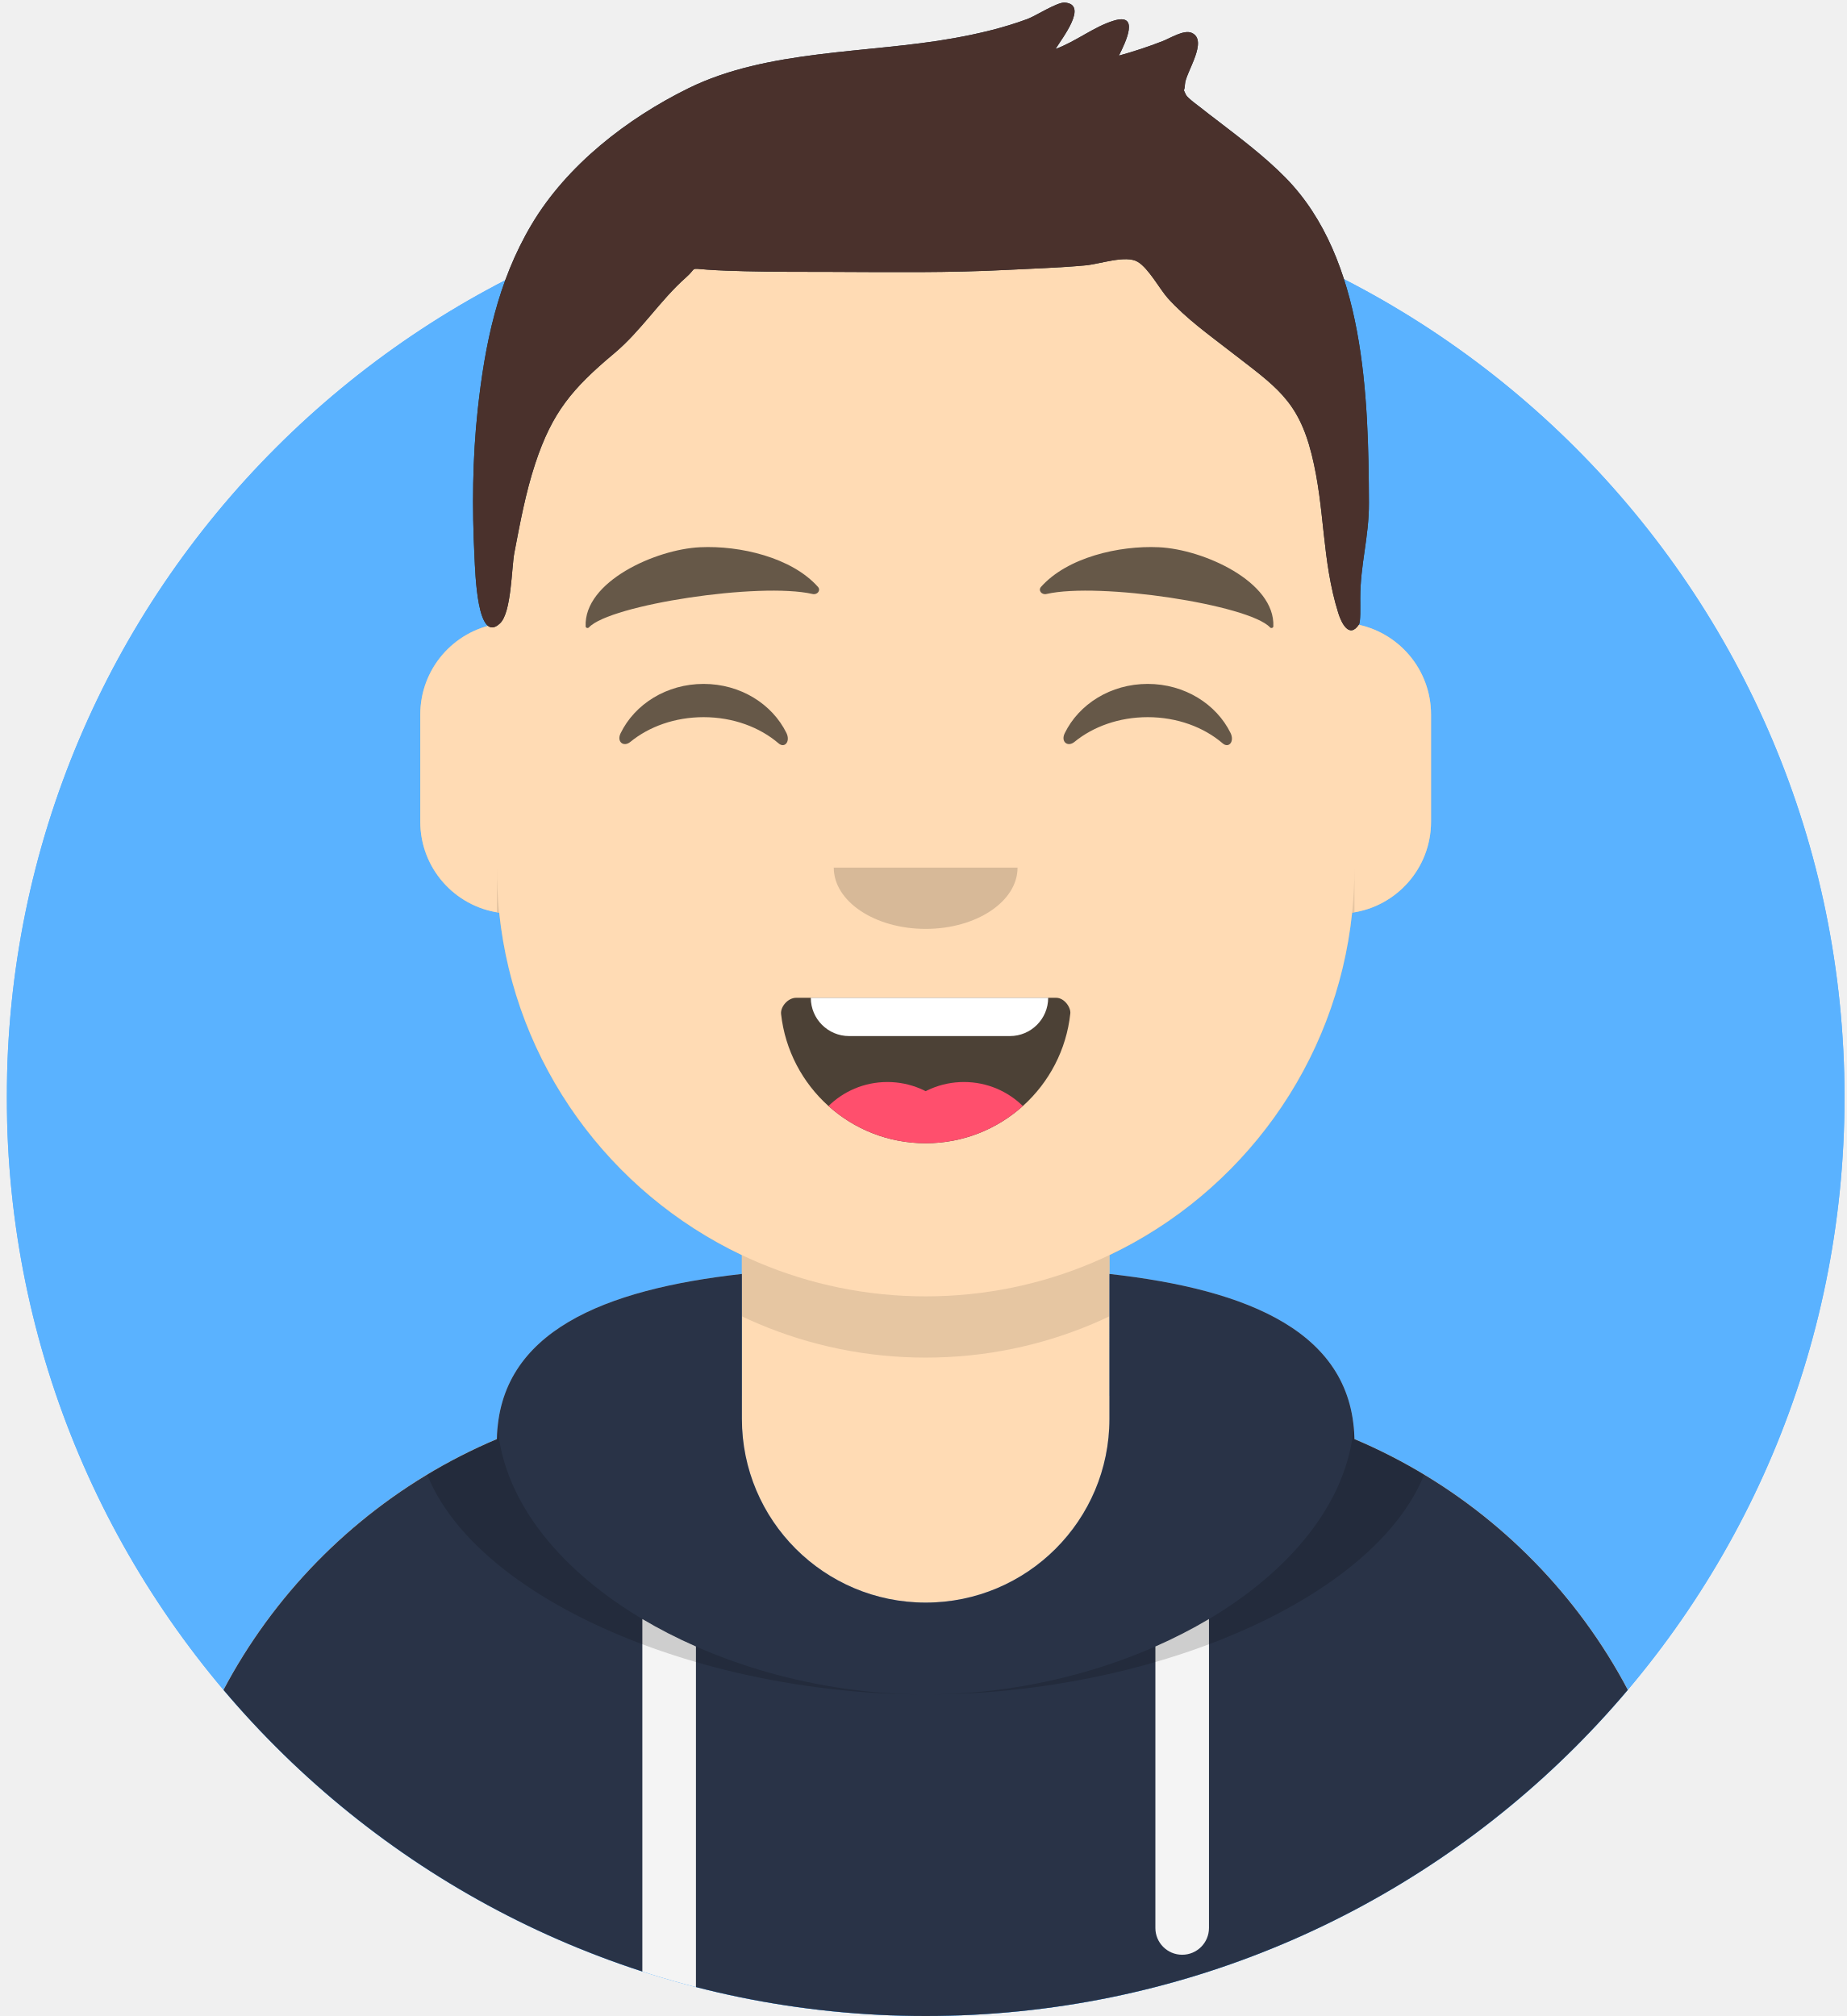
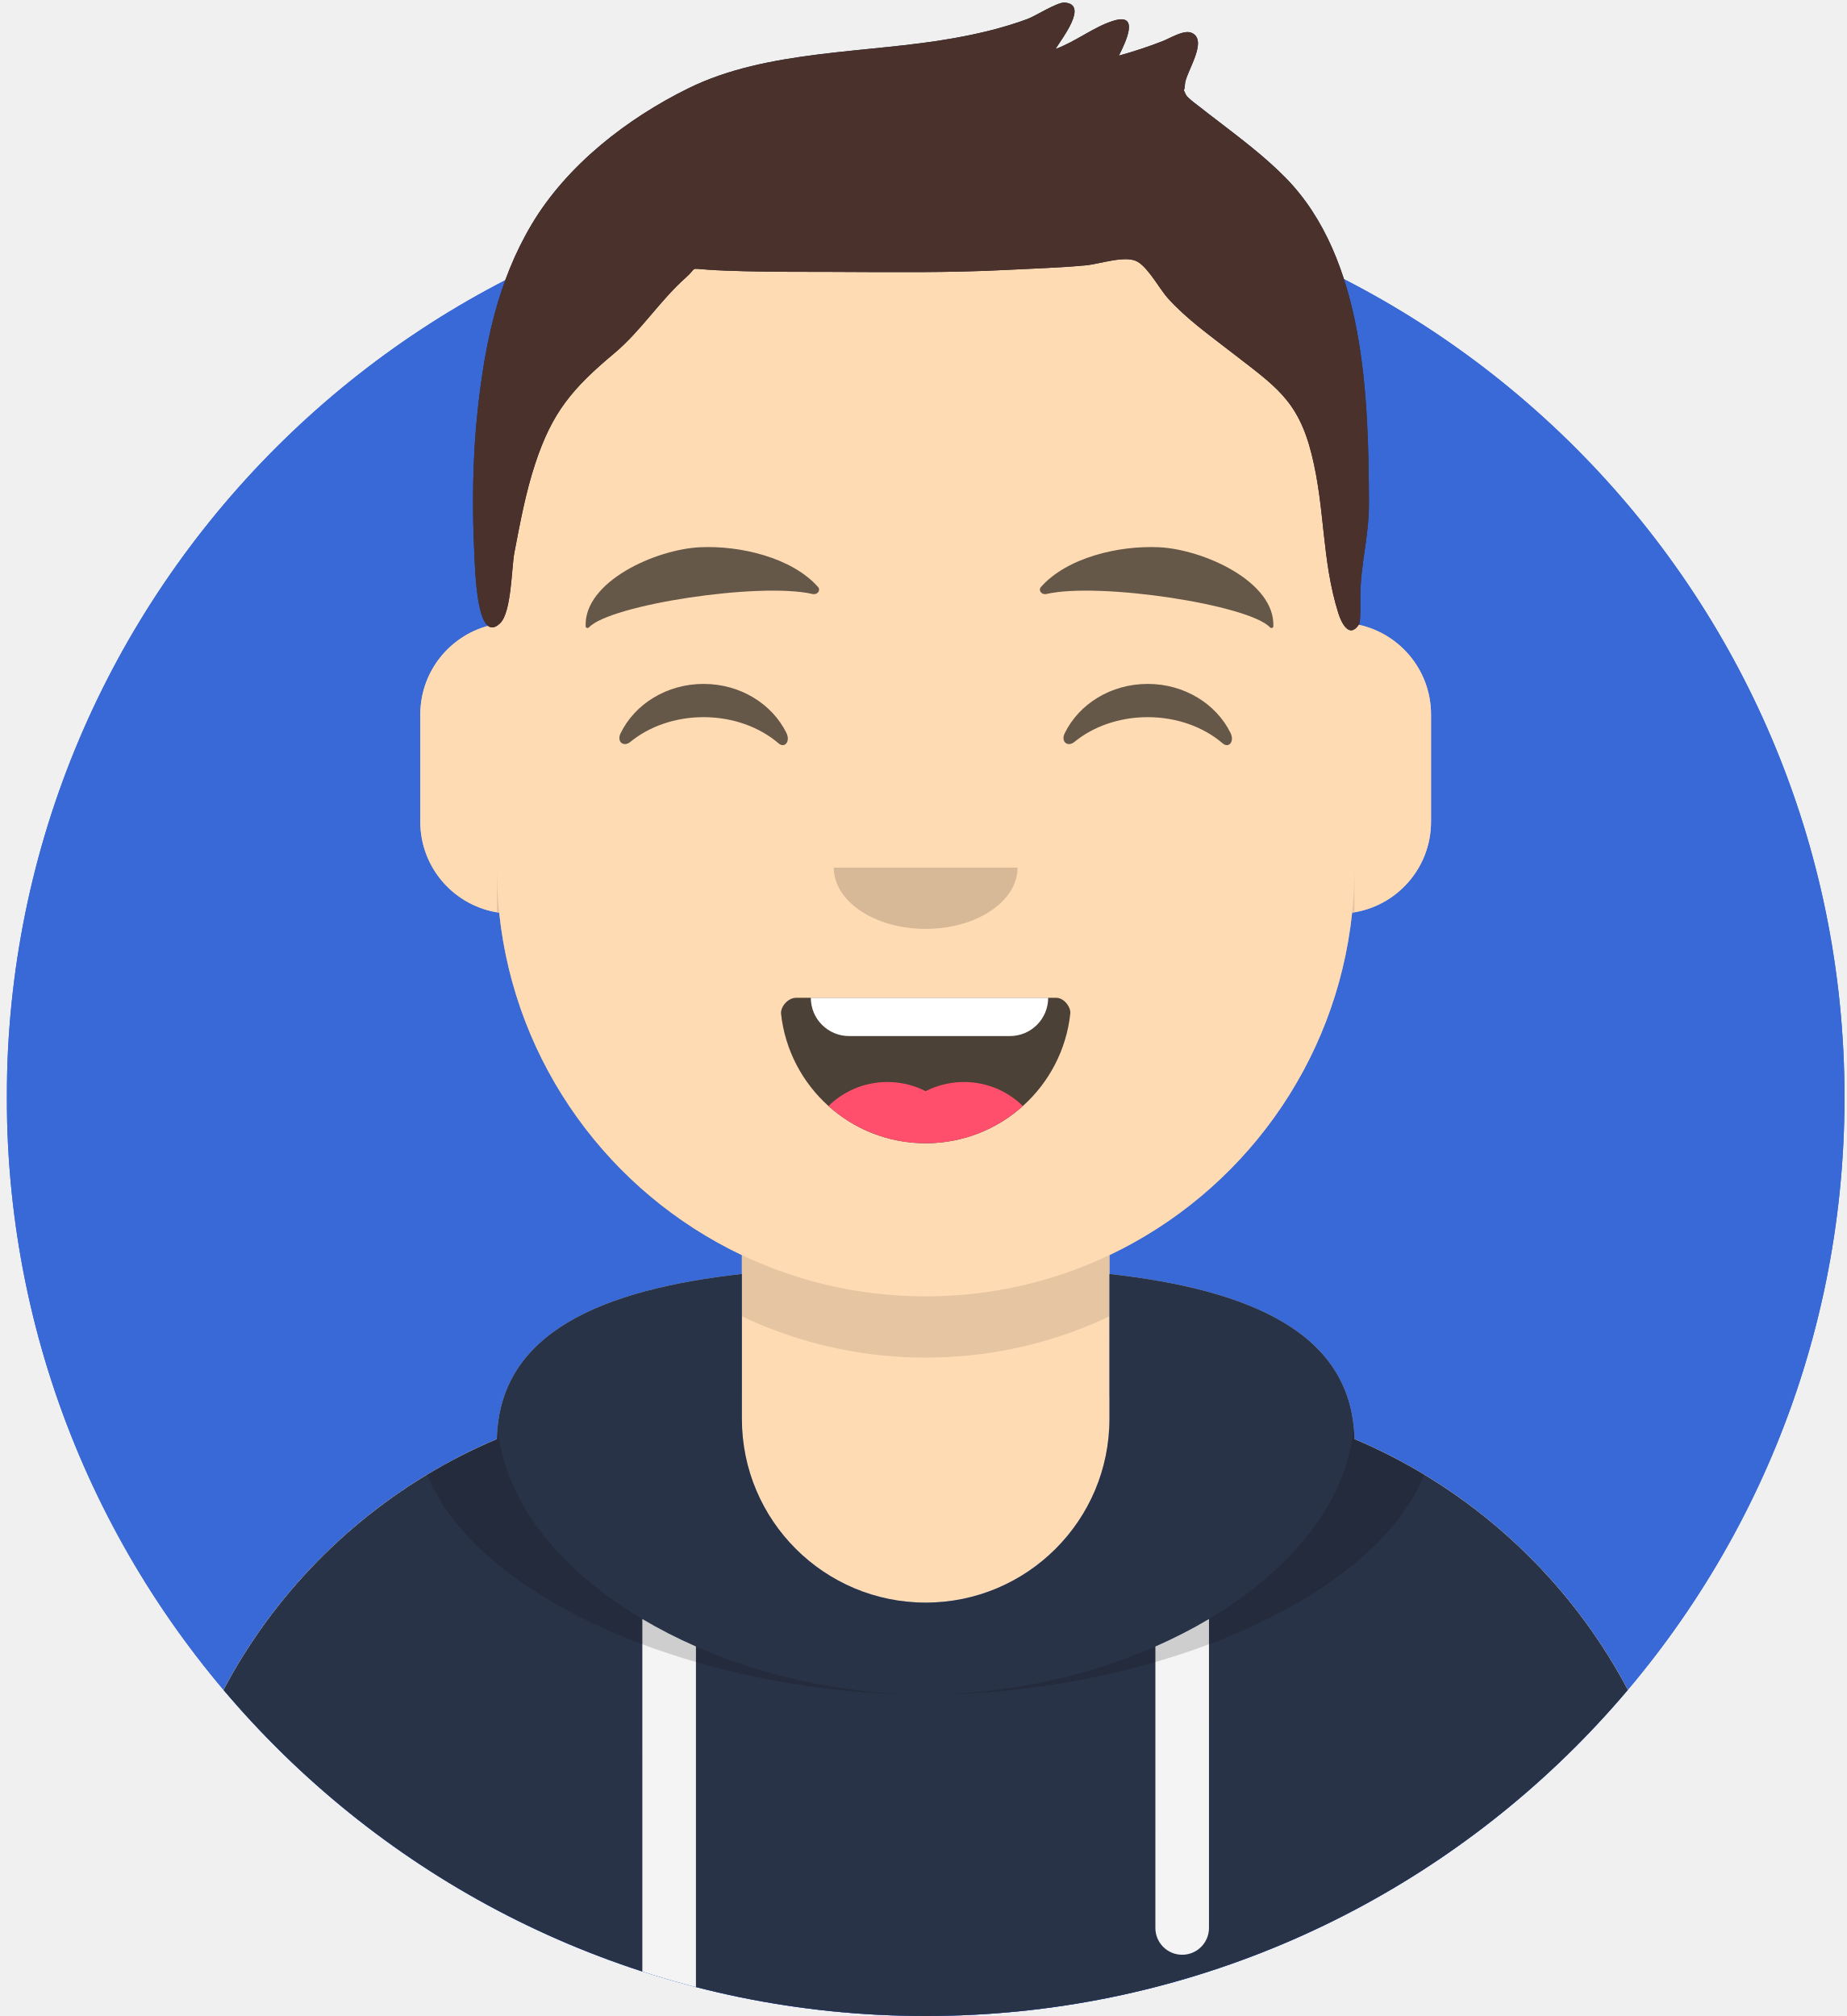
<svg xmlns="http://www.w3.org/2000/svg" xmlns:xlink="http://www.w3.org/1999/xlink" width="217px" height="237px" viewBox="0 0 217 237" version="1.1">
  <defs>
    <circle id="path-1" cx="108" cy="108" r="108" />
    <path d="M-3.19744231e-14,144 L-3.19744231e-14,-1.42108547e-14 L237.6,-1.42108547e-14 L237.6,144 L226.8,144 C226.8,203.647 178.447,252 118.8,252 C59.153,252 10.8,203.647 10.8,144 L10.8,144 L-3.19744231e-14,144 Z" id="path-3" />
    <path d="M90,0 C117.835,-5.11323436e-15 140.4,22.565 140.4,50.4 L140.401,55.949 C145.508,56.807 149.4,61.249 149.4,66.6 L149.4,79.2 C149.4,84.647 145.367,89.152 140.125,89.893 C138.265,107.718 127.114,122.78 111.601,130.149 L111.6,146.7 L115.2,146.7 C150.988,146.7 180,175.712 180,211.5 L180,219.6 L0,219.6 L0,211.5 C-4.38277231e-15,175.712 29.012,146.7 64.8,146.7 L68.4,146.7 L68.4,130.15 C52.886,122.78 41.735,107.718 39.875,89.893 C34.633,89.152 30.6,84.647 30.6,79.2 L30.6,66.6 C30.6,61.249 34.492,56.806 39.6,55.949 L39.6,50.4 C39.6,22.565 62.165,5.11323436e-15 90,0 Z" id="path-5" />
    <path d="M140.401,11.764 C156.691,13.587 169.2,18.597 169.2,31.569 L169.194,31.18 C192.467,41.01 208.8,64.047 208.8,90.9 L208.8,99 L28.8,99 L28.8,90.9 C28.8,64.047 45.133,41.01 68.406,31.18 C68.653,18.496 81.073,13.568 97.2,11.764 L97.2,28.8 C97.2,40.729 106.871,50.4 118.8,50.4 C130.729,50.4 140.4,40.729 140.4,28.8 L140.4,28.8 Z" id="path-7" />
    <path d="M31.606,13.615 C32.558,22.158 39.803,28.8 48.6,28.8 C57.424,28.8 64.687,22.117 65.603,13.536 C65.676,12.845 64.905,11.7 63.938,11.7 C50.534,11.7 40.264,11.7 33.378,11.7 C32.406,11.7 31.511,12.761 31.606,13.615 Z" id="path-9" />
    <rect id="path-11" x="0" y="0" width="237.6" height="252" />
    <path d="M118.135,20.928 C115.651,18.39 112.767,16.236 109.962,14.076 C109.343,13.6 108.715,13.135 108.109,12.641 C107.972,12.528 106.563,11.519 106.394,11.148 C105.988,10.254 106.224,10.95 106.28,9.884 C106.35,8.535 109.1,4.727 107.048,3.854 C106.146,3.47 104.536,4.492 103.67,4.83 C101.977,5.49 100.263,6.054 98.512,6.54 C99.351,4.869 100.95,1.524 97.944,2.419 C95.603,3.116 93.421,4.91 91.068,5.753 C91.847,4.477 94.96,0.523 92.147,0.302 C91.271,0.233 88.724,1.875 87.782,2.226 C84.959,3.275 82.075,3.953 79.111,4.487 C69.033,6.304 57.248,5.786 47.923,10.374 C40.735,13.911 33.636,19.4 29.484,26.389 C25.481,33.125 23.984,40.498 23.146,48.217 C22.532,53.882 22.482,59.738 22.769,65.424 C22.863,67.287 23.073,75.874 25.779,73.273 C27.127,71.978 27.117,66.745 27.457,64.974 C28.133,61.451 28.783,57.911 29.91,54.5 C31.895,48.49 34.238,45.687 39.184,41.547 C42.359,38.89 44.588,35.3 47.625,32.62 C48.99,31.416 47.949,31.542 50.143,31.7 C51.616,31.806 53.097,31.846 54.574,31.885 C57.99,31.974 61.412,31.951 64.829,31.963 C71.711,31.988 78.561,32.085 85.437,31.725 C88.492,31.565 91.556,31.478 94.603,31.195 C96.306,31.038 99.326,29.947 100.728,30.78 C102.01,31.543 103.342,34.034 104.263,35.054 C106.438,37.464 109.032,39.305 111.576,41.282 C116.881,45.403 119.559,46.98 121.17,53.421 C122.775,59.838 122.325,65.791 124.312,72.106 C124.662,73.217 125.586,75.13 126.726,73.415 C126.937,73.096 126.883,71.345 126.883,70.337 C126.883,66.27 127.913,63.218 127.9,59.123 C127.849,46.674 127.447,30.442 118.135,20.928 Z" id="path-13" />
  </defs>
  <g id="Website" stroke="none" stroke-width="1" fill="none" fill-rule="evenodd">
    <g id="mf-avatar" transform="translate(-10, -15)">
      <g id="Circle" transform="translate(10.8, 36)">
        <mask id="mask-2" fill="white">
          <use xlink:href="#path-1" />
        </mask>
-         <use id="Circle-Background" fill="#5ab2ff" xlink:href="#path-1" />
-         <g id="🖍-Circle-Color" mask="url(#mask-2)" fill="#5ab2ff">
+         <use id="Circle-Background" fill="#3969d7" xlink:href="#path-1" />
+         <g id="🖍-Circle-Color" mask="url(#mask-2)" fill="#3969d7">
          <rect id="🖍Color" x="0" y="0" width="216.445" height="216" />
        </g>
      </g>
      <mask id="mask-4" fill="white">
        <use xlink:href="#path-3" />
      </mask>
      <g id="Mask" />
      <g id="Avataaar" mask="url(#mask-4)">
        <g id="Body" transform="translate(28.8, 32.4)">
          <mask id="mask-6" fill="white">
            <use xlink:href="#path-5" />
          </mask>
          <use fill="#D0C6AC" xlink:href="#path-5" />
          <g id="Skin/👶🏻-05-Pale" mask="url(#mask-6)" fill="#FFDBB4">
            <g transform="translate(-28.8, 0)" id="Color">
              <rect x="0" y="0" width="238.384" height="220.355" />
            </g>
          </g>
          <path d="M39.6,84.6 C39.6,112.435 62.165,135 90,135 C117.835,135 140.4,112.435 140.4,84.6 L140.4,84.6 L140.4,91.8 C140.4,119.635 117.835,142.2 90,142.2 C62.165,142.2 39.6,119.635 39.6,91.8 Z" id="Neck-Shadow" fill-opacity="0.1" fill="#000000" mask="url(#mask-6)" />
        </g>
        <g id="Clothing/Hoodie" transform="translate(0, 153)">
          <mask id="mask-8" fill="white">
            <use xlink:href="#path-7" />
          </mask>
          <use id="Hoodie" fill="#B7C1DB" fill-rule="evenodd" xlink:href="#path-7" />
          <g id="Color/Palette/Slate" mask="url(#mask-8)" fill="#293347" fill-rule="evenodd">
            <rect id="🖍Color" x="0" y="0" width="238.491" height="99" />
          </g>
          <path d="M91.8,55.565 L91.8,99 L85.5,99 L85.499,52.335 C87.483,53.514 89.592,54.594 91.8,55.565 Z M152.101,52.334 L152.1,88.65 C152.1,90.39 150.69,91.8 148.95,91.8 C147.21,91.8 145.8,90.39 145.8,88.65 L145.801,55.565 C148.009,54.594 150.118,53.513 152.101,52.334 Z" id="Straps" fill="#F4F4F4" fill-rule="evenodd" mask="url(#mask-8)" />
          <path d="M155.733,11.451 C169.28,14.013 178.65,19.118 178.65,29.077 C178.65,46.818 148.916,61.2 118.8,61.2 C88.684,61.2 58.95,46.818 58.95,29.077 C58.95,19.118 68.32,14.013 81.867,11.451 C73.689,14.466 68.4,19.534 68.4,27.969 C68.4,46.322 93.439,61.2 118.8,61.2 C144.161,61.2 169.2,46.322 169.2,27.969 C169.2,19.71 164.13,14.679 156.241,11.642 Z" id="Shadow" fill-opacity="0.16" fill="#000000" fill-rule="evenodd" mask="url(#mask-8)" />
        </g>
        <g id="Face" transform="translate(68.4, 73.8)">
          <g id="Mouth/Smile" transform="translate(1.8, 46.8)">
            <mask id="mask-10" fill="white">
              <use xlink:href="#path-9" />
            </mask>
            <use id="Mouth" fill-opacity="0.7" fill="#000000" fill-rule="evenodd" xlink:href="#path-9" />
            <path d="M39.6,1.8 L58.5,1.8 C60.985,1.8 63,3.815 63,6.3 L63,11.7 C63,14.185 60.985,16.2 58.5,16.2 L39.6,16.2 C37.115,16.2 35.1,14.185 35.1,11.7 L35.1,6.3 C35.1,3.815 37.115,1.8 39.6,1.8 Z" id="Teeth" fill="#FFFFFF" fill-rule="evenodd" mask="url(#mask-10)" />
            <g id="Tongue" stroke-width="1" fill-rule="evenodd" mask="url(#mask-10)" fill="#FF4F6D">
              <g transform="translate(34.2, 21.6)">
                <circle cx="9.9" cy="9.9" r="9.9" />
                <circle cx="18.9" cy="9.9" r="9.9" />
              </g>
            </g>
          </g>
          <g id="Nose/Default" transform="translate(25.2, 36)" fill="#000000" fill-opacity="0.16">
            <path d="M14.4,7.2 C14.4,11.176 19.235,14.4 25.2,14.4 L25.2,14.4 C31.165,14.4 36,11.176 36,7.2" id="Nose" />
          </g>
          <g id="Eyes/Happy-😁" transform="translate(0, 7.2)" fill="#000000" fill-opacity="0.6">
            <path d="M14.544,20.203 C16.206,16.784 19.948,14.4 24.298,14.4 C28.632,14.4 32.363,16.767 34.034,20.166 C34.53,21.176 33.824,22.003 33.112,21.39 C30.906,19.494 27.773,18.309 24.298,18.309 C20.931,18.309 17.886,19.421 15.694,21.214 C14.892,21.87 14.058,21.203 14.544,20.203 Z" id="Squint" />
            <path d="M66.744,20.203 C68.406,16.784 72.148,14.4 76.498,14.4 C80.832,14.4 84.563,16.767 86.234,20.166 C86.73,21.176 86.024,22.003 85.312,21.39 C83.106,19.494 79.973,18.309 76.498,18.309 C73.131,18.309 70.086,19.421 67.894,21.214 C67.092,21.87 66.258,21.203 66.744,20.203 Z" id="Squint" />
          </g>
          <g id="Eyebrow/Natural/Default-Natural" fill="#000000" fill-opacity="0.6">
            <path d="M23.435,5.589 C18.25,6.285 10.164,10.805 10.84,16.036 C10.862,16.207 11.121,16.261 11.233,16.118 C13.471,13.248 30.774,9.033 37.075,9.913 C37.652,9.994 38.032,9.399 37.639,9.027 C34.269,5.845 28.08,4.961 23.435,5.589" id="Eyebrow" transform="translate(24.3, 10.8) rotate(5) translate(-24.3, -10.8) " />
            <path d="M76.535,5.589 C71.35,6.285 63.264,10.805 63.94,16.036 C63.962,16.207 64.221,16.261 64.333,16.118 C66.571,13.248 83.874,9.033 90.175,9.913 C90.752,9.994 91.132,9.399 90.739,9.027 C87.369,5.845 81.18,4.961 76.535,5.589" id="Eyebrow" transform="translate(77.4, 10.8) scale(-1, 1) rotate(5) translate(-77.4, -10.8) " />
          </g>
        </g>
        <g id="Top">
          <mask id="mask-12" fill="white">
            <use xlink:href="#path-11" />
          </mask>
          <g id="Mask" />
          <g mask="url(#mask-12)">
            <g transform="translate(43, 15)">
              <mask id="mask-14" fill="white">
                <use xlink:href="#path-13" />
              </mask>
              <use id="Short-Hair" stroke="none" fill="#1F3140" fill-rule="evenodd" xlink:href="#path-13" />
              <g id="Color/Hair/Brown-Dark" stroke="none" fill="none" mask="url(#mask-14)" fill-rule="evenodd">
                <g transform="translate(-43.1, -15)" fill="#4A312C" id="Color">
                  <rect x="0" y="0" width="239.107" height="252.406" />
                </g>
              </g>
            </g>
          </g>
        </g>
      </g>
    </g>
  </g>
</svg>
